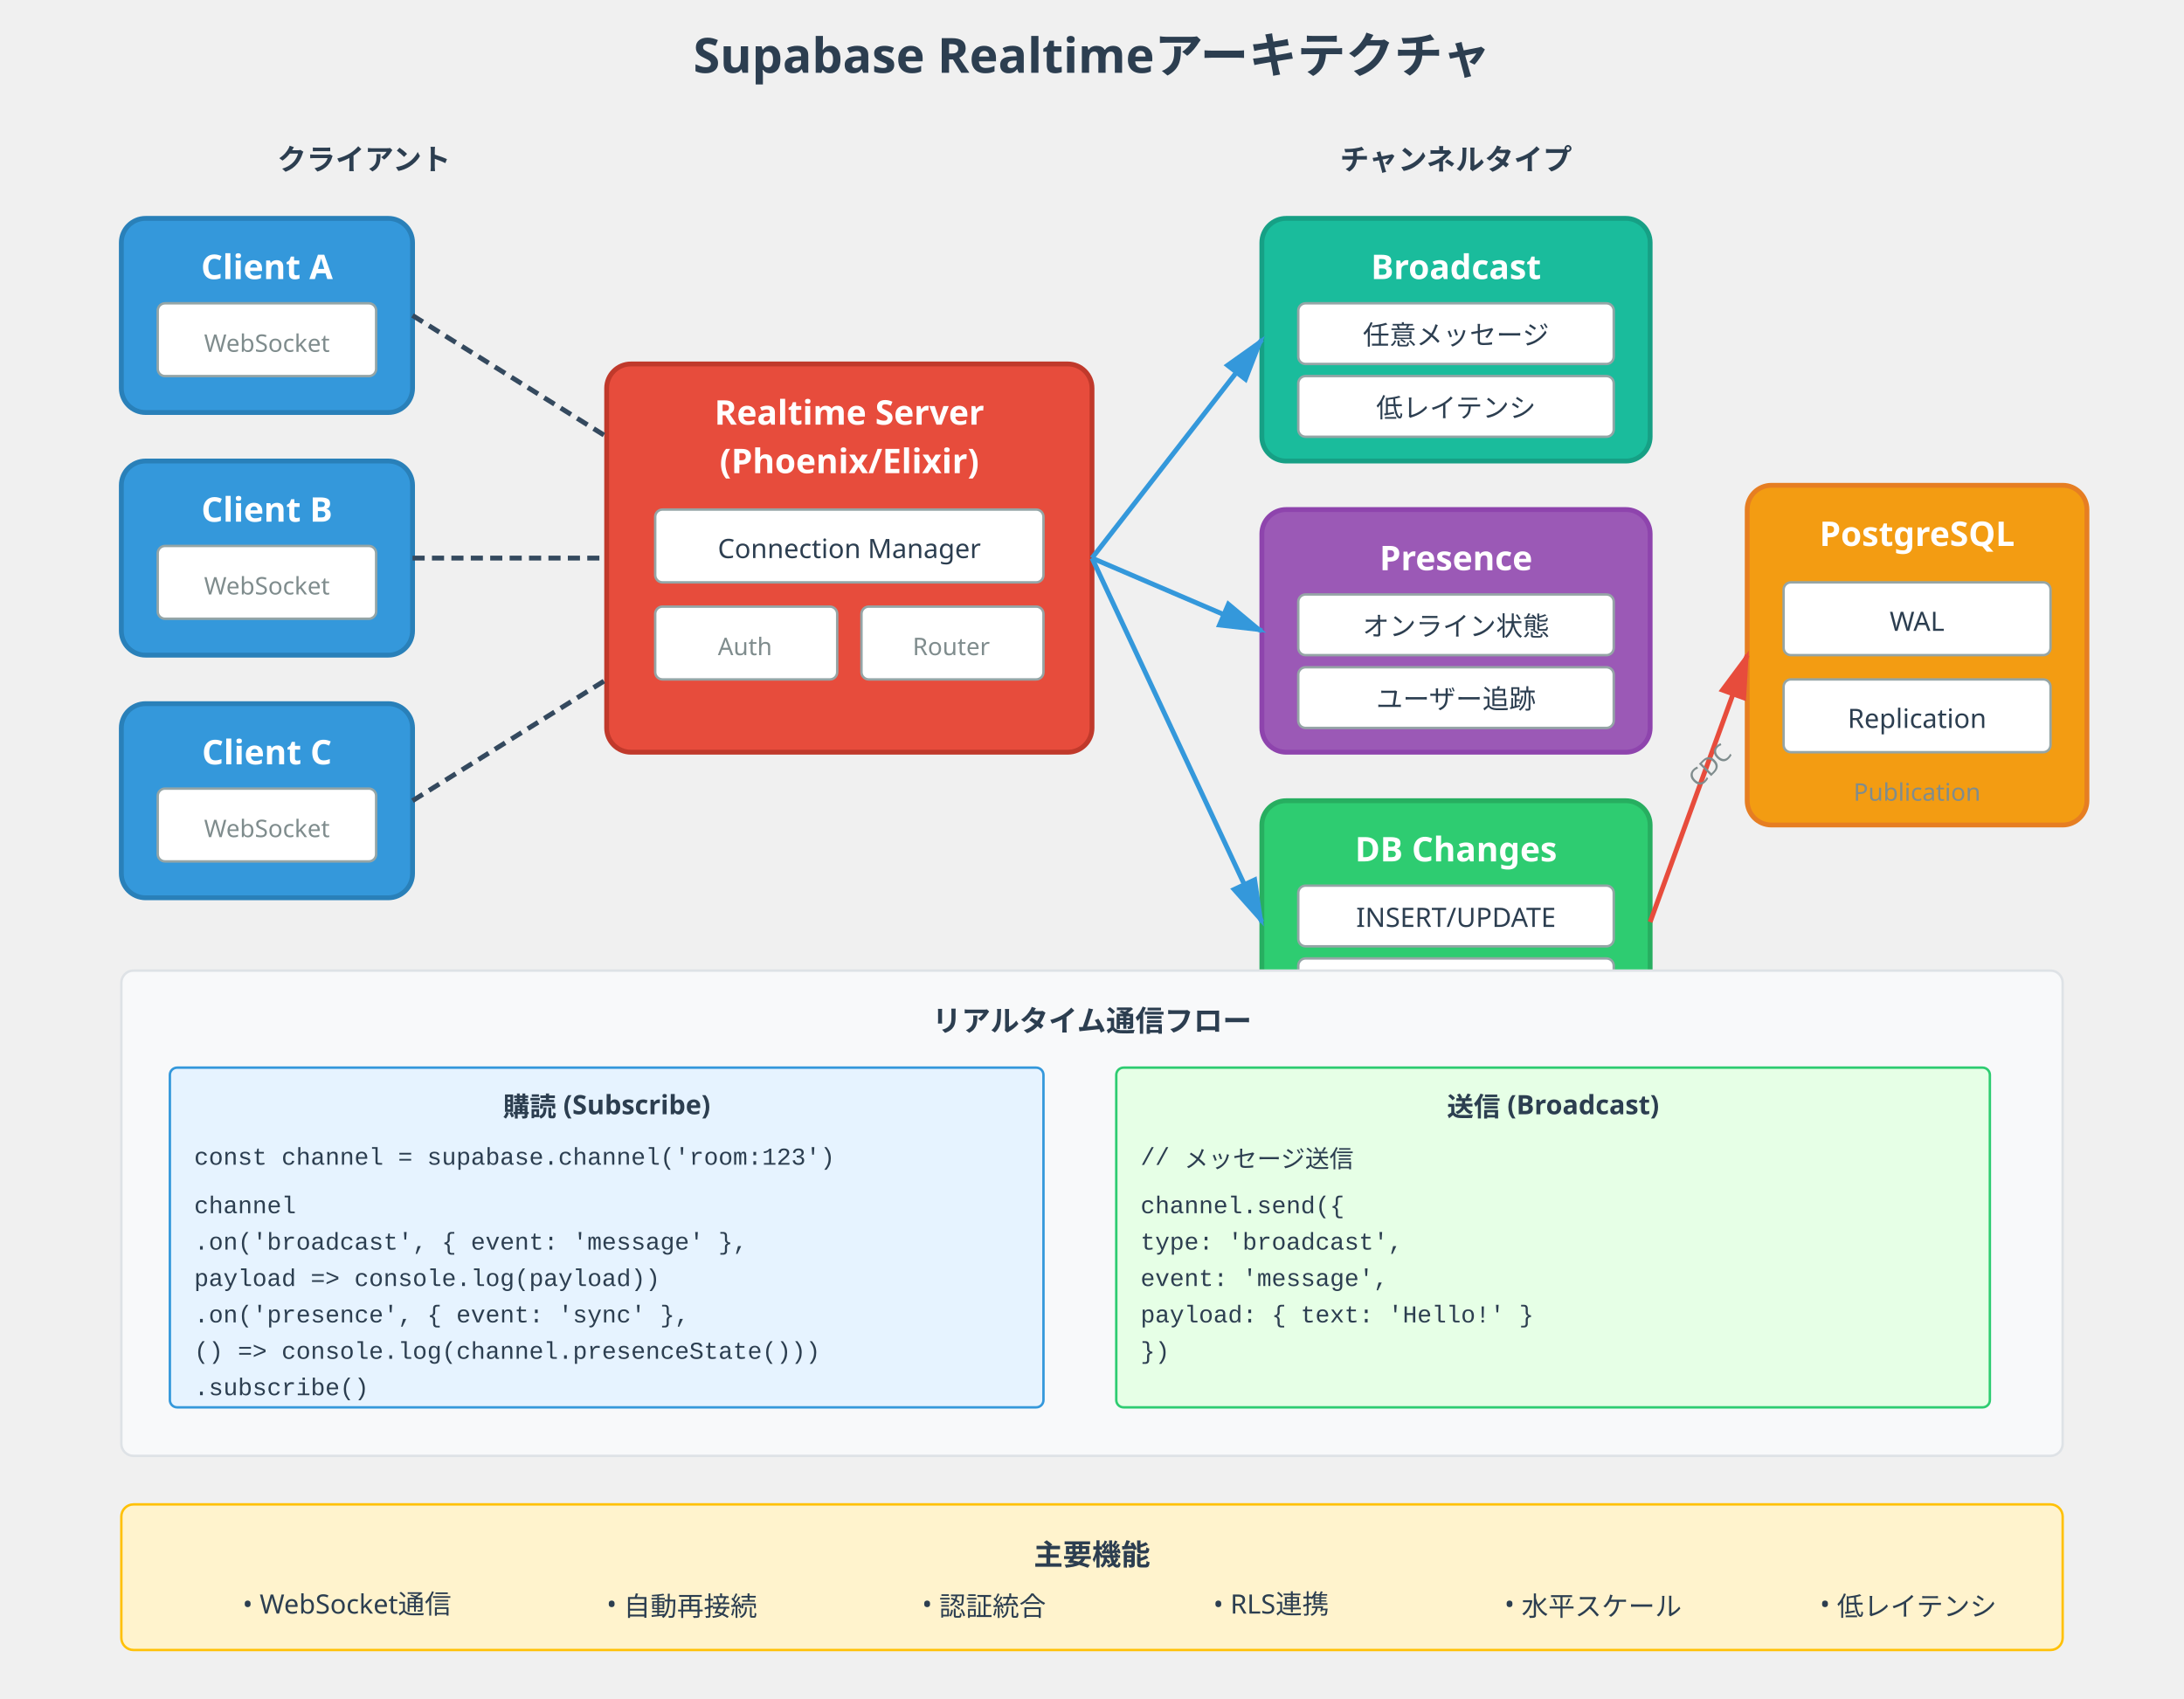
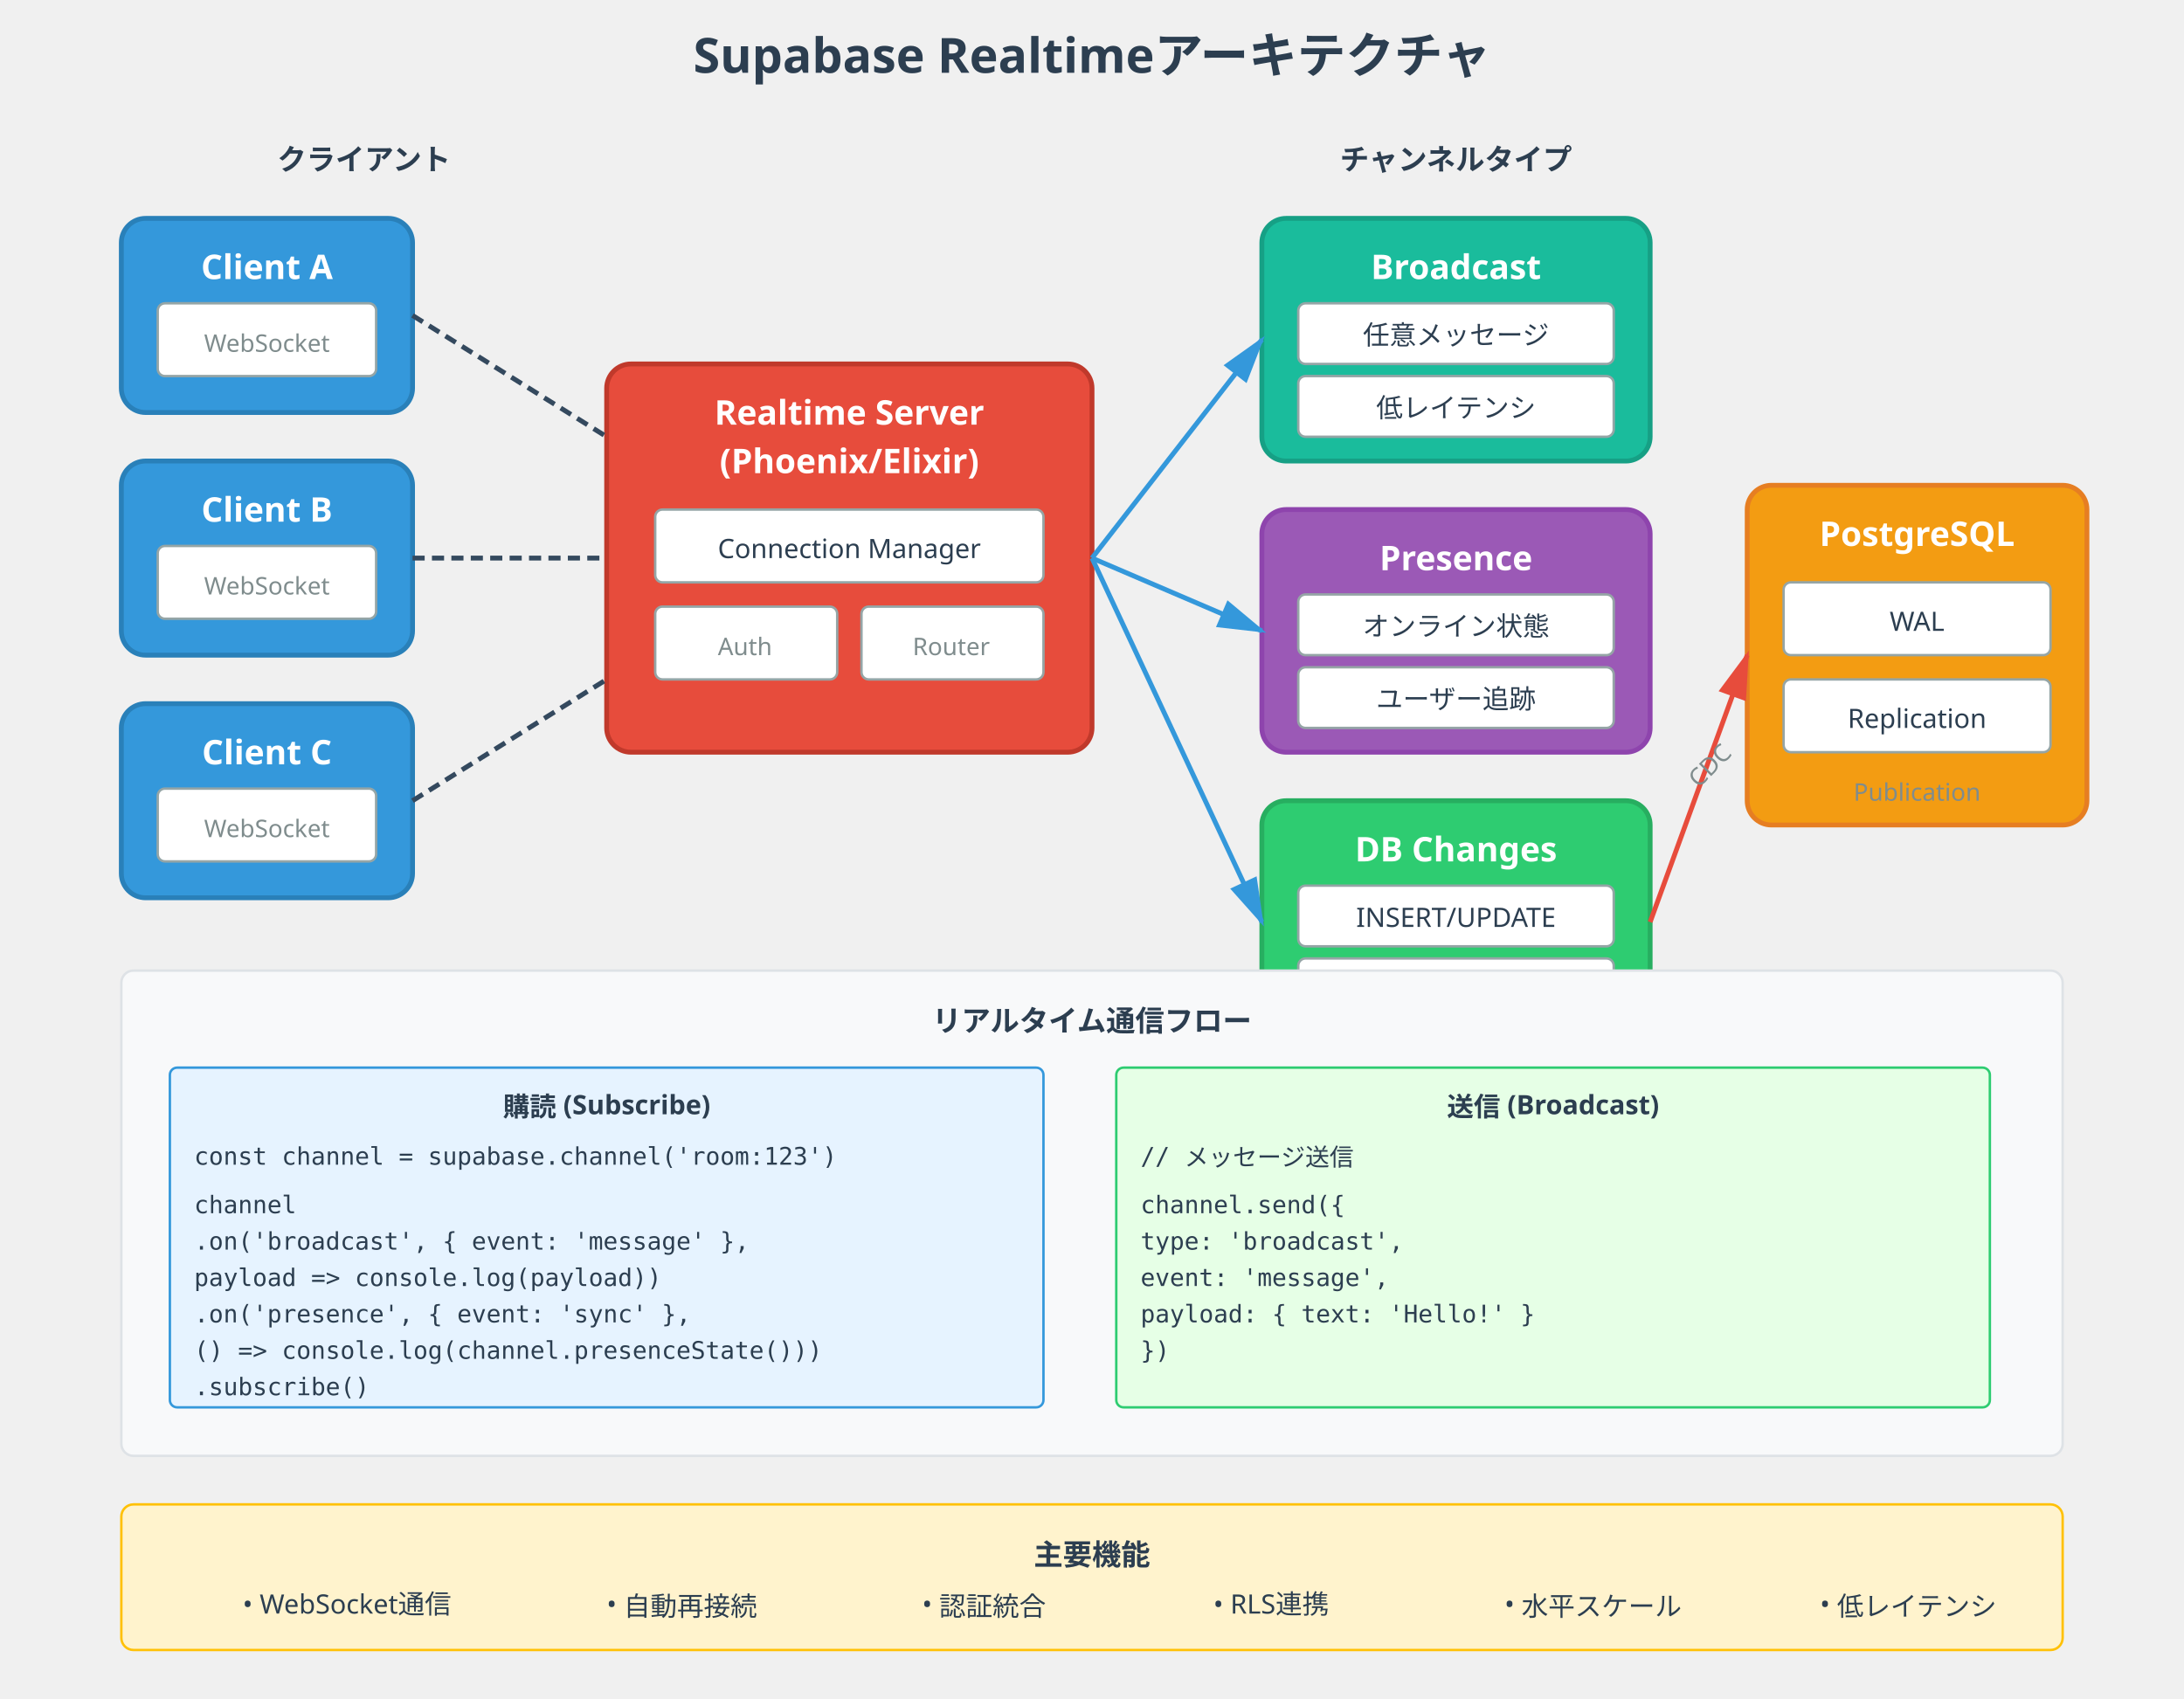
<svg xmlns="http://www.w3.org/2000/svg" width="900" height="700" viewBox="0 0 900 700">
  <defs>
    <style>
      .title { font-family: 'Noto Sans JP', sans-serif; font-size: 20px; font-weight: bold; fill: #2c3e50; }
      .component-title { font-family: 'Noto Sans JP', sans-serif; font-size: 14px; font-weight: bold; fill: #fff; }
      .feature-title { font-family: 'Noto Sans JP', sans-serif; font-size: 12px; font-weight: bold; fill: #2c3e50; }
      .text-content { font-family: 'Noto Sans JP', sans-serif; font-size: 11px; fill: #2c3e50; }
      .small-text { font-family: 'Noto Sans JP', sans-serif; font-size: 10px; fill: #7f8c8d; }
-       .code-text { font-family: 'Courier New', monospace; font-size: 10px; fill: #2c3e50; }
+       .code-text { font-family: "Monaco", "Menlo", "Ubuntu Mono", "Consolas", "source-code-pro", monospace; font-size: 10px; fill: #2c3e50; }
      .client-box { fill: #3498db; stroke: #2980b9; stroke-width: 2; }
      .server-box { fill: #e74c3c; stroke: #c0392b; stroke-width: 2; }
      .channel-box { fill: #2ecc71; stroke: #27ae60; stroke-width: 2; }
      .database-box { fill: #f39c12; stroke: #e67e22; stroke-width: 2; }
      .presence-box { fill: #9b59b6; stroke: #8e44ad; stroke-width: 2; }
      .broadcast-box { fill: #1abc9c; stroke: #16a085; stroke-width: 2; }
      .component { fill: #fff; stroke: #95a5a6; stroke-width: 1; }
      .websocket-line { stroke: #34495e; stroke-width: 2; stroke-dasharray: 5,3; fill: none; }
      .data-flow { stroke: #3498db; stroke-width: 2; fill: none; marker-end: url(#arrowhead-blue); }
      .event-flow { stroke: #e74c3c; stroke-width: 2; fill: none; marker-end: url(#arrowhead-red); }
    </style>
    <marker id="arrowhead-blue" markerWidth="10" markerHeight="10" refX="9" refY="3" orient="auto">
      <polygon points="0 0, 10 3, 0 6" fill="#3498db" />
    </marker>
    <marker id="arrowhead-red" markerWidth="10" markerHeight="10" refX="9" refY="3" orient="auto">
      <polygon points="0 0, 10 3, 0 6" fill="#e74c3c" />
    </marker>
  </defs>
  <text x="450" y="30" class="title" text-anchor="middle">Supabase Realtimeアーキテクチャ</text>
  <g id="clients">
    <text x="150" y="70" class="feature-title" text-anchor="middle">クライアント</text>
    <rect x="50" y="90" width="120" height="80" class="client-box" rx="10" />
    <text x="110" y="115" class="component-title" text-anchor="middle">Client A</text>
    <rect x="65" y="125" width="90" height="30" class="component" rx="3" />
    <text x="110" y="145" class="small-text" text-anchor="middle">WebSocket</text>
    <rect x="50" y="190" width="120" height="80" class="client-box" rx="10" />
    <text x="110" y="215" class="component-title" text-anchor="middle">Client B</text>
    <rect x="65" y="225" width="90" height="30" class="component" rx="3" />
    <text x="110" y="245" class="small-text" text-anchor="middle">WebSocket</text>
    <rect x="50" y="290" width="120" height="80" class="client-box" rx="10" />
    <text x="110" y="315" class="component-title" text-anchor="middle">Client C</text>
    <rect x="65" y="325" width="90" height="30" class="component" rx="3" />
    <text x="110" y="345" class="small-text" text-anchor="middle">WebSocket</text>
  </g>
  <g id="realtime-server">
    <rect x="250" y="150" width="200" height="160" class="server-box" rx="10" />
    <text x="350" y="175" class="component-title" text-anchor="middle">Realtime Server</text>
    <text x="350" y="195" class="component-title" text-anchor="middle">(Phoenix/Elixir)</text>
    <rect x="270" y="210" width="160" height="30" class="component" rx="3" />
    <text x="350" y="230" class="text-content" text-anchor="middle">Connection Manager</text>
    <rect x="270" y="250" width="75" height="30" class="component" rx="3" />
    <text x="307" y="270" class="small-text" text-anchor="middle">Auth</text>
    <rect x="355" y="250" width="75" height="30" class="component" rx="3" />
    <text x="392" y="270" class="small-text" text-anchor="middle">Router</text>
  </g>
  <g id="channels">
    <text x="600" y="70" class="feature-title" text-anchor="middle">チャンネルタイプ</text>
    <rect x="520" y="90" width="160" height="100" class="broadcast-box" rx="10" />
    <text x="600" y="115" class="component-title" text-anchor="middle">Broadcast</text>
    <rect x="535" y="125" width="130" height="25" class="component" rx="3" />
    <text x="600" y="142" class="text-content" text-anchor="middle">任意メッセージ</text>
    <rect x="535" y="155" width="130" height="25" class="component" rx="3" />
    <text x="600" y="172" class="text-content" text-anchor="middle">低レイテンシ</text>
    <rect x="520" y="210" width="160" height="100" class="presence-box" rx="10" />
    <text x="600" y="235" class="component-title" text-anchor="middle">Presence</text>
    <rect x="535" y="245" width="130" height="25" class="component" rx="3" />
    <text x="600" y="262" class="text-content" text-anchor="middle">オンライン状態</text>
    <rect x="535" y="275" width="130" height="25" class="component" rx="3" />
    <text x="600" y="292" class="text-content" text-anchor="middle">ユーザー追跡</text>
    <rect x="520" y="330" width="160" height="100" class="channel-box" rx="10" />
    <text x="600" y="355" class="component-title" text-anchor="middle">DB Changes</text>
    <rect x="535" y="365" width="130" height="25" class="component" rx="3" />
    <text x="600" y="382" class="text-content" text-anchor="middle">INSERT/UPDATE</text>
    <rect x="535" y="395" width="130" height="25" class="component" rx="3" />
    <text x="600" y="412" class="text-content" text-anchor="middle">DELETE</text>
  </g>
  <g id="database">
    <rect x="720" y="200" width="140" height="140" class="database-box" rx="10" />
    <text x="790" y="225" class="component-title" text-anchor="middle">PostgreSQL</text>
    <rect x="735" y="240" width="110" height="30" class="component" rx="3" />
    <text x="790" y="260" class="text-content" text-anchor="middle">WAL</text>
    <rect x="735" y="280" width="110" height="30" class="component" rx="3" />
    <text x="790" y="300" class="text-content" text-anchor="middle">Replication</text>
    <text x="790" y="330" class="small-text" text-anchor="middle">Publication</text>
  </g>
  <path d="M 170 130 L 250 180" class="websocket-line" />
  <path d="M 170 230 L 250 230" class="websocket-line" />
  <path d="M 170 330 L 250 280" class="websocket-line" />
  <path d="M 450 230 L 520 140" class="data-flow" />
  <path d="M 450 230 L 520 260" class="data-flow" />
  <path d="M 450 230 L 520 380" class="data-flow" />
  <path d="M 680 380 L 720 270" class="event-flow" />
  <text x="700" y="325" class="small-text" transform="rotate(-45 700 325)">CDC</text>
  <g id="flow-description">
    <rect x="50" y="400" width="800" height="200" fill="#f8f9fa" stroke="#dee2e6" stroke-width="1" rx="5" />
    <text x="450" y="425" class="feature-title" text-anchor="middle">リアルタイム通信フロー</text>
    <rect x="70" y="440" width="360" height="140" fill="#e6f3ff" stroke="#3498db" stroke-width="1" rx="3" />
    <text x="250" y="460" class="text-content" text-anchor="middle" font-weight="bold">購読 (Subscribe)</text>
    <text x="80" y="480" class="code-text">const channel = supabase.channel('room:123')</text>
    <text x="80" y="500" class="code-text">channel</text>
    <text x="80" y="515" class="code-text">  .on('broadcast', { event: 'message' },</text>
    <text x="80" y="530" class="code-text">    payload =&gt; console.log(payload))</text>
    <text x="80" y="545" class="code-text">  .on('presence', { event: 'sync' },</text>
    <text x="80" y="560" class="code-text">    () =&gt; console.log(channel.presenceState()))</text>
    <text x="80" y="575" class="code-text">  .subscribe()</text>
    <rect x="460" y="440" width="360" height="140" fill="#e6ffe6" stroke="#2ecc71" stroke-width="1" rx="3" />
    <text x="640" y="460" class="text-content" text-anchor="middle" font-weight="bold">送信 (Broadcast)</text>
    <text x="470" y="480" class="code-text">// メッセージ送信</text>
    <text x="470" y="500" class="code-text">channel.send({</text>
    <text x="470" y="515" class="code-text">  type: 'broadcast',</text>
    <text x="470" y="530" class="code-text">  event: 'message',</text>
    <text x="470" y="545" class="code-text">  payload: { text: 'Hello!' }</text>
    <text x="470" y="560" class="code-text">})</text>
  </g>
  <g id="features">
    <rect x="50" y="620" width="800" height="60" fill="#fff3cd" stroke="#ffc107" stroke-width="1" rx="5" />
    <text x="450" y="645" class="feature-title" text-anchor="middle">主要機能</text>
    <text x="100" y="665" class="text-content">• WebSocket通信</text>
    <text x="250" y="665" class="text-content">• 自動再接続</text>
    <text x="380" y="665" class="text-content">• 認証統合</text>
    <text x="500" y="665" class="text-content">• RLS連携</text>
    <text x="620" y="665" class="text-content">• 水平スケール</text>
    <text x="750" y="665" class="text-content">• 低レイテンシ</text>
  </g>
</svg>
